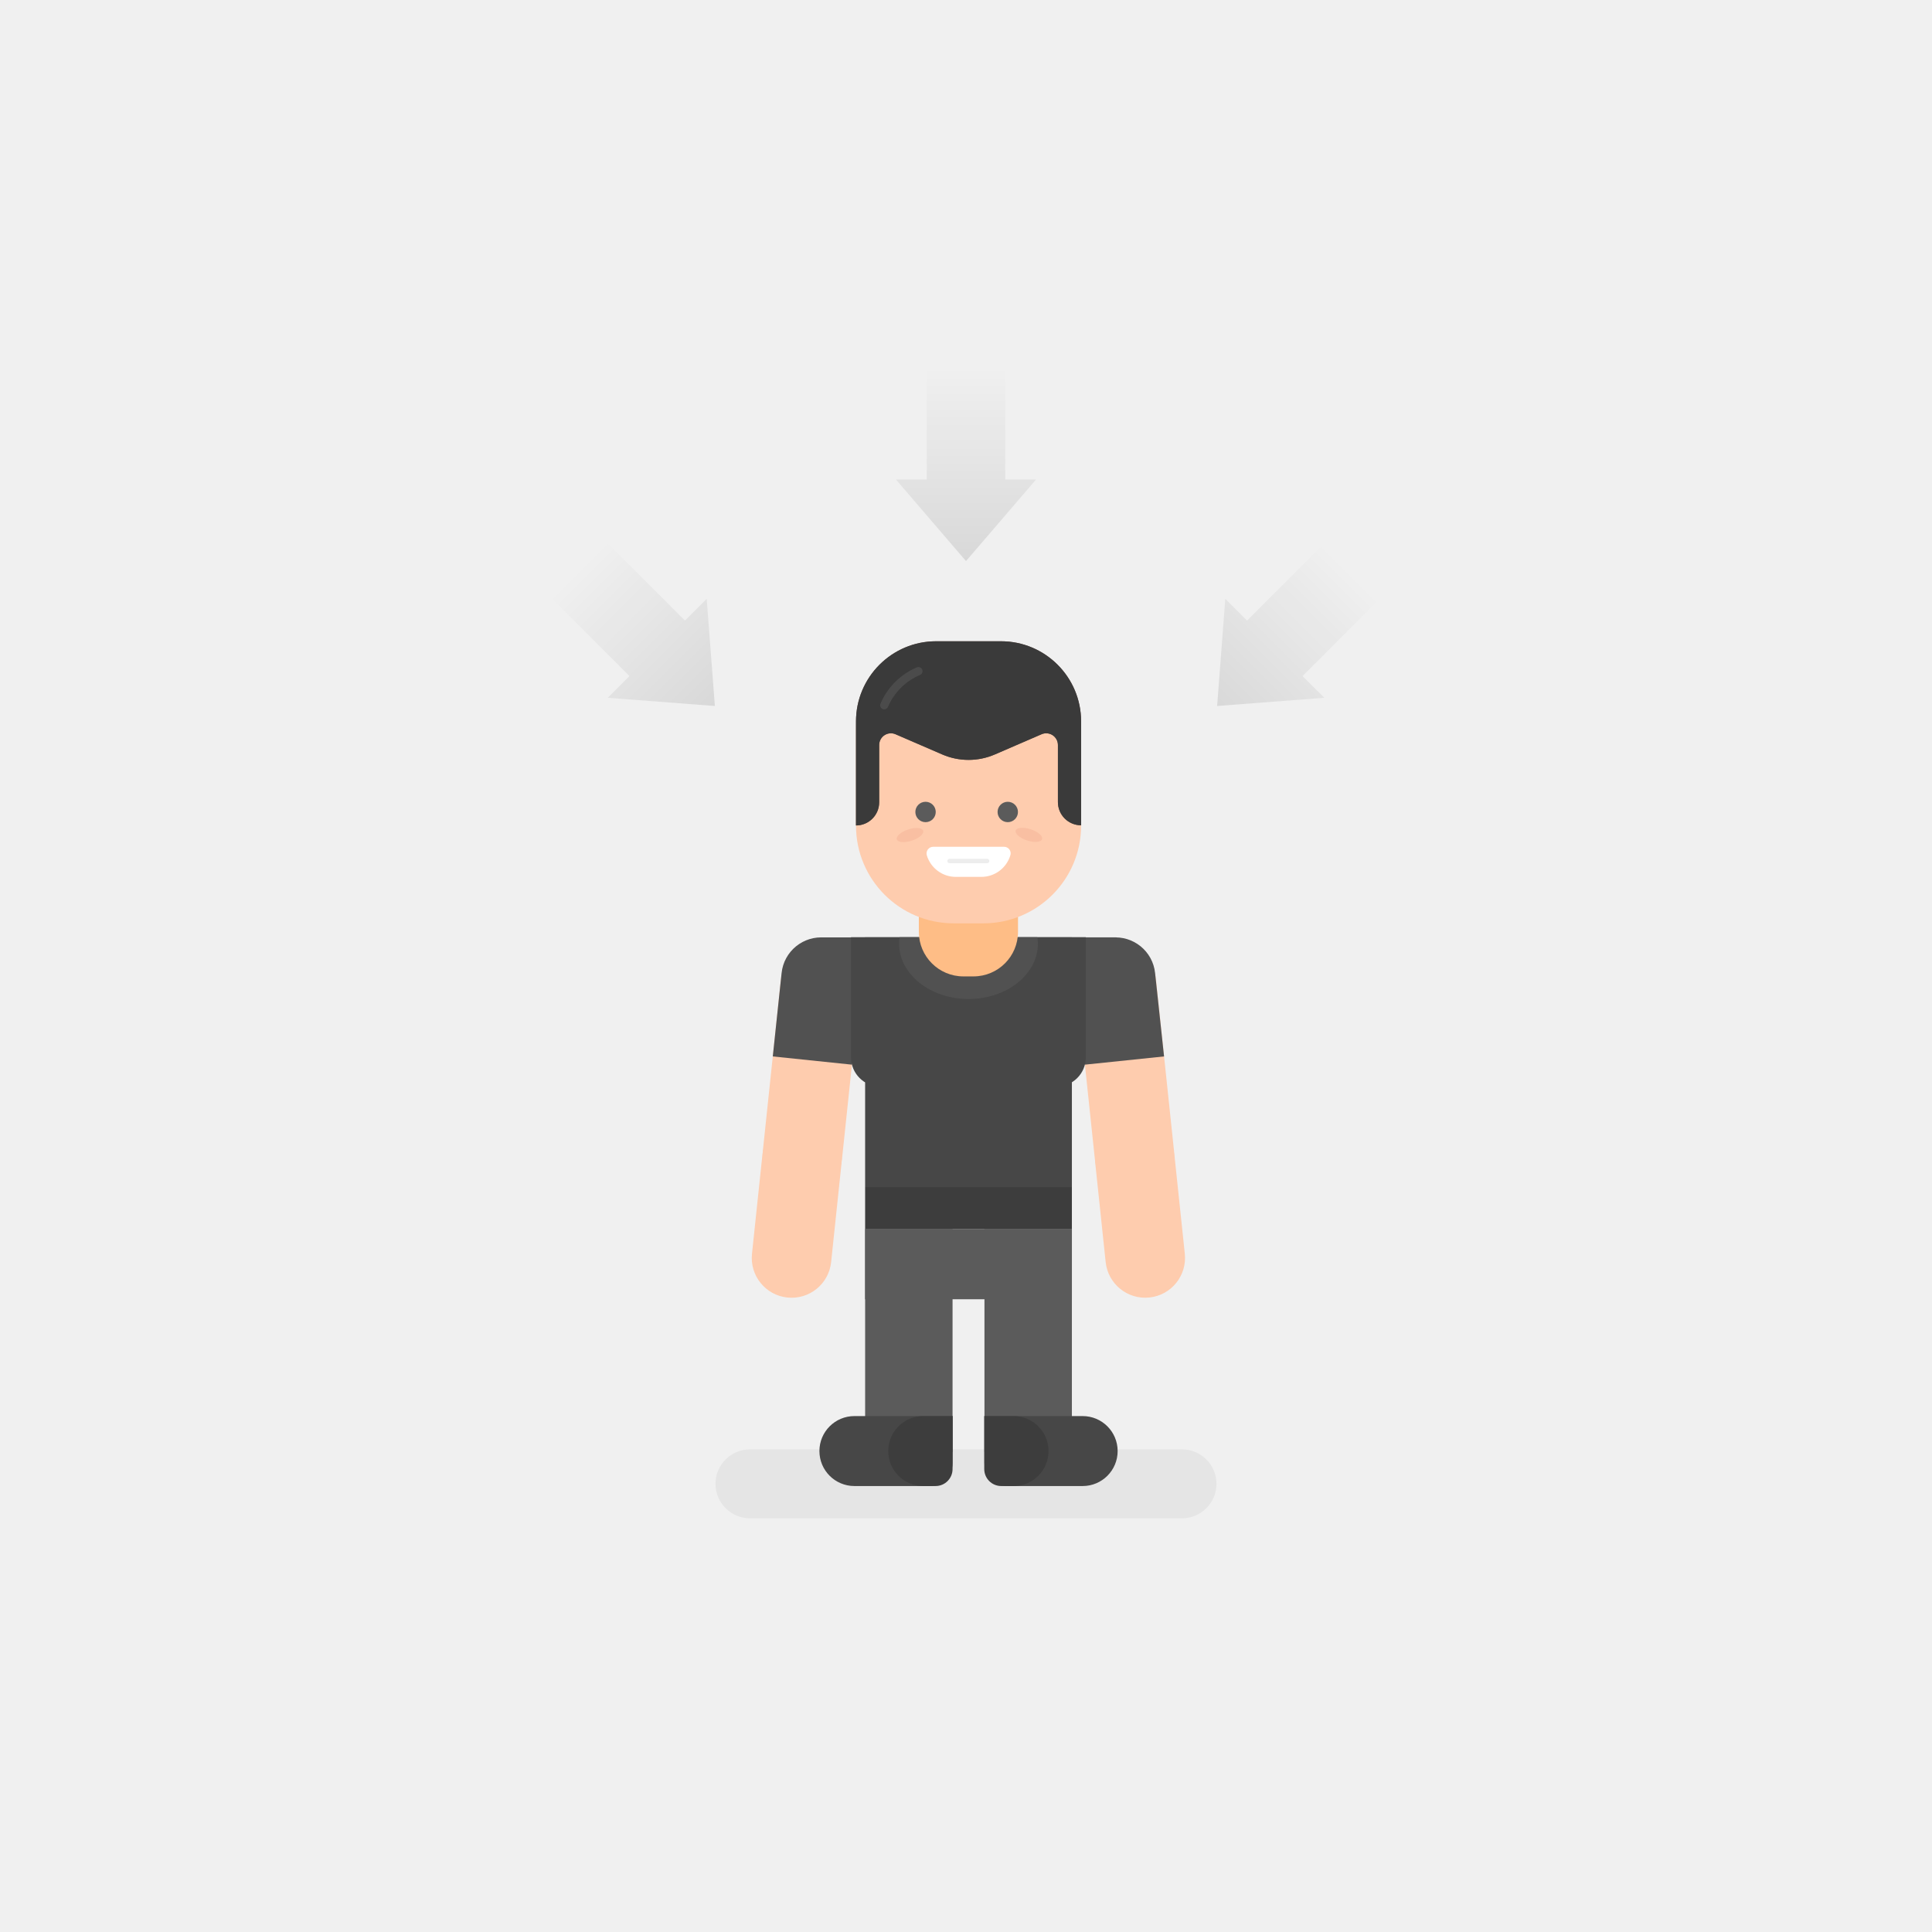
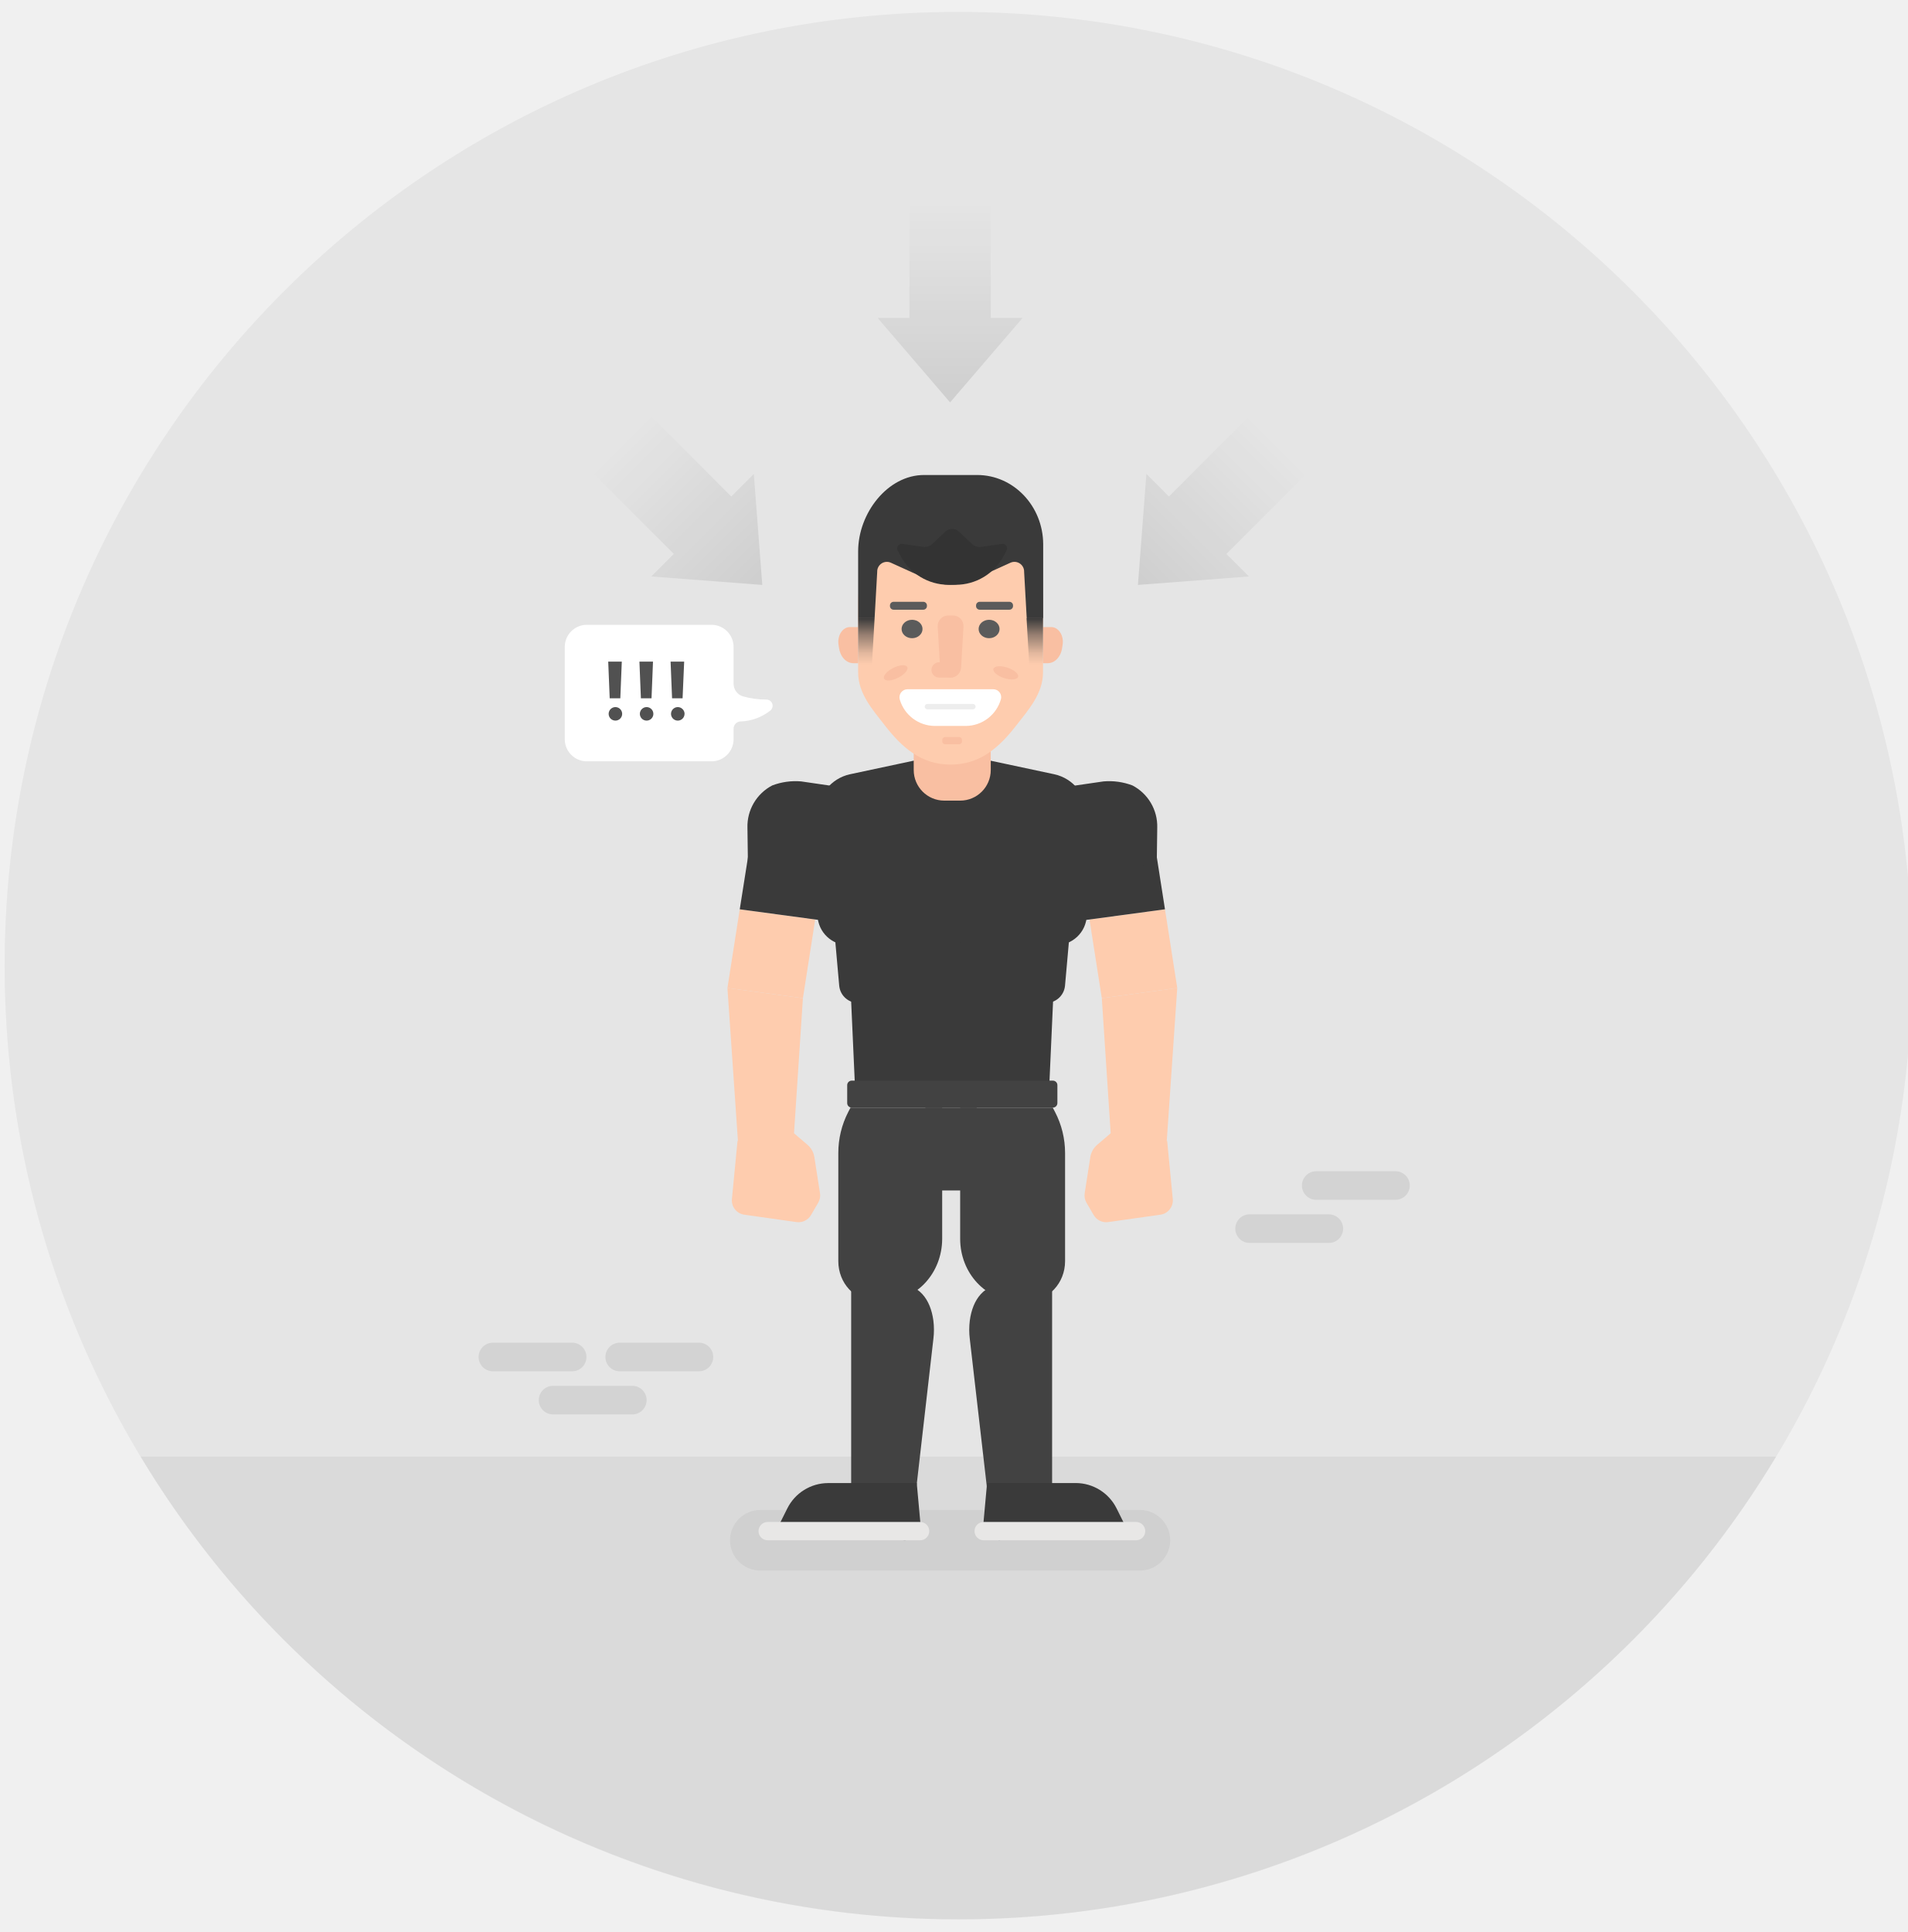
- <svg xmlns="http://www.w3.org/2000/svg" xmlns:xlink="http://www.w3.org/1999/xlink" id="40cb9083-6e4a-40de-aca6-f1d0923117e8" data-name="Layer 1" viewBox="0 0 470 470">
+ <svg xmlns="http://www.w3.org/2000/svg" xmlns:xlink="http://www.w3.org/1999/xlink" id="6532e396-90ad-4736-9eae-d37a27760914" data-name="Layer 1" viewBox="0 0 528.15 534.94">
  <defs>
-     <linearGradient id="5670b8a6-1779-4016-b79e-7875c6bb9dec" x1="235" y1="89.22" x2="235" y2="136.5" gradientUnits="userSpaceOnUse">
+     <linearGradient id="dae4ea5d-037b-4266-a805-a1bfb1c26fa9" x1="263.07" y1="55.68" x2="263.07" y2="111.42" gradientUnits="userSpaceOnUse">
      <stop offset="0" stop-opacity="0" />
      <stop offset="1" />
    </linearGradient>
-     <linearGradient id="58454a40-8ce9-490b-bb52-cf1ed930d217" x1="157.15" y1="131.5" x2="157.15" y2="178.78" gradientTransform="translate(-63.63 156.45) rotate(-45)" xlink:href="#5670b8a6-1779-4016-b79e-7875c6bb9dec" />
-     <linearGradient id="be9327b3-3e9c-4b61-8a28-8113900c82e9" x1="271.74" y1="246.09" x2="271.74" y2="293.37" gradientTransform="matrix(-0.71, -0.71, -0.71, 0.71, 695.68, 156.45)" xlink:href="#5670b8a6-1779-4016-b79e-7875c6bb9dec" />
+     <linearGradient id="dc21f4dd-7711-41ff-a9c1-eb7cc7b85098" x1="-186.06" y1="-37.59" x2="-186.06" y2="18.14" gradientTransform="translate(329.8 17.57) rotate(-45)" xlink:href="#dae4ea5d-037b-4266-a805-a1bfb1c26fa9" />
+     <linearGradient id="3fff74cb-67f4-47d3-a457-cca130ce8b14" x1="-70.05" y1="78.42" x2="-70.05" y2="134.15" gradientTransform="matrix(-0.71, -0.71, -0.71, 0.71, 360.4, 17.57)" xlink:href="#dae4ea5d-037b-4266-a805-a1bfb1c26fa9" />
+     <linearGradient id="0d893458-0a91-4a6f-a0b1-3d6ff20b8e51" x1="286.52" y1="184" x2="286.52" y2="171.16" gradientUnits="userSpaceOnUse">
+       <stop offset="0" stop-color="#3a3a3a" stop-opacity="0" />
+       <stop offset="0.25" stop-color="#3a3a3a" stop-opacity="0.14" />
+       <stop offset="0.64" stop-color="#3a3a3a" stop-opacity="0.53" />
+       <stop offset="1" stop-color="#3a3a3a" />
+     </linearGradient>
+     <linearGradient id="9ea1bb21-c5a3-4778-8ce1-39faf8febdc8" x1="239.89" y1="184" x2="239.89" y2="171.16" xlink:href="#0d893458-0a91-4a6f-a0b1-3d6ff20b8e51" />
  </defs>
-   <g id="b5011701-0811-4e3e-a585-cd7395955ef8" data-name="&lt;Group&gt;">
-     <rect id="fec5e3cf-89ba-42a5-aeb7-1f502c1268a5" data-name="&lt;Rectangle&gt;" x="174.06" y="352.59" width="121.87" height="16.77" rx="8.39" ry="8.39" opacity="0.05" />
-     <polygon id="e312d2dd-b79a-4e02-a723-60ebc00addd6" data-name="&lt;Path&gt;" points="244.55 116.66 244.55 89.22 225.45 89.22 225.45 116.66 217.97 116.66 235 136.5 252.03 116.66 244.55 116.66" opacity="0.1" fill="url(#5670b8a6-1779-4016-b79e-7875c6bb9dec)" />
-     <polygon id="99eaa35b-9f32-4a43-a1c6-73ba5a385197" data-name="&lt;Path&gt;" points="166.63 150.97 147.22 131.56 133.72 145.06 153.13 164.47 147.84 169.75 173.91 171.75 171.92 145.68 166.63 150.97" opacity="0.1" fill="url(#58454a40-8ce9-490b-bb52-cf1ed930d217)" />
-     <polygon id="07184f06-0fb1-4fef-8e56-07037b08c4d2" data-name="&lt;Path&gt;" points="303.37 150.97 322.77 131.56 336.27 145.06 316.87 164.47 322.16 169.75 296.09 171.75 298.08 145.68 303.37 150.97" opacity="0.1" fill="url(#be9327b3-3e9c-4b61-8a28-8113900c82e9)" />
-     <g id="14d6d408-c9d3-449d-b59f-468076289ffc" data-name="&lt;Group&gt;">
-       <rect id="4f2998be-b931-4351-922a-802af98842f8" data-name="&lt;Rectangle&gt;" x="210.46" y="298.95" width="21.27" height="54.26" fill="#5b5b5b" />
-       <rect id="1d6b60e7-6fca-4343-9a3d-39f62b7b7a99" data-name="&lt;Rectangle&gt;" x="210.46" y="288.77" width="50.3" height="10.17" fill="#3d3d3d" />
-       <rect id="e5876642-f862-41d3-9ac6-86cdc2a2222a" data-name="&lt;Rectangle&gt;" x="239.49" y="298.95" width="21.27" height="54.26" fill="#5b5b5b" />
-       <rect id="cd835ef3-5896-448e-ab1d-fd703bdd7590" data-name="&lt;Rectangle&gt;" x="210.46" y="298.95" width="50.3" height="17.12" fill="#5b5b5b" />
-       <path id="a701ef4d-b0ee-4526-b29e-7ddd89f5c0ea" data-name="&lt;Rectangle&gt;" d="M248,344.49h18.29a5.6,5.6,0,0,1,5.6,5.6v11.42a0,0,0,0,1,0,0H248a8.51,8.51,0,0,1-8.51-8.51v0a8.51,8.51,0,0,1,8.51-8.51Z" transform="translate(511.38 706) rotate(180)" fill="#474747" />
-       <path id="f0190914-b8aa-41b5-84ee-fbe14ec0a06b" data-name="&lt;Rectangle&gt;" d="M248,344.49h3a4.13,4.13,0,0,1,4.13,4.13v12.89a0,0,0,0,1,0,0H248a8.51,8.51,0,0,1-8.51-8.51v0A8.51,8.51,0,0,1,248,344.49Z" transform="translate(494.57 706) rotate(180)" fill="#3d3d3d" />
-       <path id="1fe0f142-6508-4770-b1e9-a9cf7b9ad6f4" data-name="&lt;Rectangle&gt;" d="M207.85,344.49h23.89a0,0,0,0,1,0,0v11.42a5.6,5.6,0,0,1-5.6,5.6H207.85a8.51,8.51,0,0,1-8.51-8.51v0a8.51,8.51,0,0,1,8.51-8.51Z" fill="#474747" />
-       <path id="1dd615bb-4d34-419a-af91-a517e8a03a52" data-name="&lt;Rectangle&gt;" d="M224.65,344.49h7.08a0,0,0,0,1,0,0v12.89a4.13,4.13,0,0,1-4.13,4.13h-3a8.51,8.51,0,0,1-8.51-8.51v0a8.51,8.51,0,0,1,8.51-8.51Z" fill="#3d3d3d" />
-       <rect id="a5ec0439-287f-42bf-9d53-fd833853cadc" data-name="&lt;Rectangle&gt;" x="210.46" y="228.02" width="50.3" height="60.75" fill="#474747" />
-       <rect id="0c82f4c1-75bf-4df9-a9ae-2fb2f7d576d9" data-name="&lt;Rectangle&gt;" x="252.64" y="228.03" width="18.95" height="13.83" fill="#515151" />
-       <g id="47b1764e-698a-44b1-8d04-963fb3d5c777" data-name="&lt;Group&gt;">
-         <rect id="8b288b8c-f014-4e15-a2e7-bd6acc5de80d" data-name="&lt;Rectangle&gt;" x="267.66" y="272.24" width="19.36" height="43.53" rx="9.68" ry="9.68" transform="translate(-29.26 30.65) rotate(-6.01)" fill="#feccae" />
-         <rect id="0639e72a-a2df-4c57-b9b5-04ccf1be58db" data-name="&lt;Rectangle&gt;" x="264.1" y="229.93" width="19.36" height="60.5" rx="9.28" ry="9.28" transform="translate(-25.73 30.09) rotate(-6.01)" fill="#feccae" />
-         <path id="23c9e8a9-ae29-49ca-8c4a-e14bfb86a4b3" data-name="&lt;Path&gt;" d="M270.4,228.09l-9.63,1L263.92,259l19.26-2L281,236.71A9.68,9.68,0,0,0,270.4,228.09Z" fill="#515151" />
-       </g>
-       <rect id="c5398932-9982-4e01-8c57-6a550131b4f4" data-name="&lt;Rectangle&gt;" x="199.57" y="228.03" width="18.95" height="13.83" transform="translate(418.1 469.9) rotate(-180)" fill="#515151" />
-       <g id="c85c1d48-d281-485a-aca7-d213603fc037" data-name="&lt;Group&gt;">
-         <rect id="0fad2dda-e165-430c-ad00-35bce1fc2a5f" data-name="&lt;Rectangle&gt;" x="184.14" y="272.24" width="19.36" height="43.53" rx="9.68" ry="9.68" transform="translate(355.8 606.69) rotate(-173.99)" fill="#feccae" />
-         <rect id="61a80f1d-3fec-4f84-9a93-602123adb23d" data-name="&lt;Rectangle&gt;" x="187.7" y="229.93" width="19.36" height="60.5" rx="9.28" ry="9.28" transform="translate(366.45 539.59) rotate(-173.99)" fill="#feccae" />
-         <path id="c1aa3587-e6bc-4e2d-9116-6d117016cd94" data-name="&lt;Path&gt;" d="M200.76,228.09l9.63,1L207.24,259,188,257l2.14-20.28A9.68,9.68,0,0,1,200.76,228.09Z" fill="#515151" />
-       </g>
-       <path id="41c81a35-7b5c-4fe1-b018-04d3a3907946" data-name="&lt;Rectangle&gt;" d="M207,228h57.15a0,0,0,0,1,0,0v29.22a7.12,7.12,0,0,1-7.12,7.12H214.15a7.12,7.12,0,0,1-7.12-7.12V228A0,0,0,0,1,207,228Z" fill="#474747" />
-       <path id="82529c65-31f0-48d7-b756-378ebb02bae8" data-name="&lt;Path&gt;" d="M218.85,228a10.88,10.88,0,0,0-.12,1.55c0,7.44,7.56,13.48,16.88,13.48s16.88-6,16.88-13.48a10.9,10.9,0,0,0-.12-1.55H218.85Z" fill="#515151" />
-       <path id="5d8bf3c7-db57-4803-b683-cf016b0de127" data-name="&lt;Rectangle&gt;" d="M224,222.17h23.19a0.46,0.46,0,0,1,.46.46v4.07a10.83,10.83,0,0,1-10.83,10.83h-2.46a10.83,10.83,0,0,1-10.83-10.83v-4.07A0.46,0.46,0,0,1,224,222.17Z" fill="#febd86" />
-       <path id="8be29cb0-7086-4bf7-ae04-0936faac70f6" data-name="&lt;Rectangle&gt;" d="M228.2,157.56H243a20,20,0,0,1,20,20v23.3a23.76,23.76,0,0,1-23.76,23.76H232a23.76,23.76,0,0,1-23.76-23.76v-23.3a20,20,0,0,1,20-20Z" fill="#feccae" />
-       <path id="90d839e5-4e85-4fc4-81af-00c37449028f" data-name="&lt;Path&gt;" d="M243.48,156H227.74a19.5,19.5,0,0,0-19.5,19.5v25.31a5.64,5.64,0,0,0,5.64-5.64V181.24a2.85,2.85,0,0,1,4-2.61l11.35,4.91a16.1,16.1,0,0,0,12.78,0l11.35-4.91a2.85,2.85,0,0,1,4,2.61v13.89a5.64,5.64,0,0,0,5.64,5.64V175.46A19.5,19.5,0,0,0,243.48,156Z" fill="#735448" />
-       <circle id="980073a4-9e96-48df-bae3-bb45b31d73ca" data-name="&lt;Path&gt;" cx="225.16" cy="197.53" r="2.48" fill="#5b5b5b" />
-       <circle id="7f31e0c4-282d-4ccf-a17b-002144630e06" data-name="&lt;Path&gt;" cx="245.16" cy="197.53" r="2.48" fill="#5b5b5b" />
-       <ellipse id="c3bd04fa-5617-456b-95b4-e131c12b1b8d" data-name="&lt;Path&gt;" cx="250.3" cy="203.12" rx="1.43" ry="3.38" transform="translate(-20.9 377.34) rotate(-71.78)" fill="#f9bfa2" />
-       <ellipse id="a197e90d-41cd-4af0-a79b-95420f3f2f82" data-name="&lt;Path&gt;" cx="221.39" cy="203.12" rx="3.38" ry="1.43" transform="translate(-52.42 79.43) rotate(-18.22)" fill="#f9bfa2" />
-       <path id="f141e03d-ba29-4a0d-858b-1d533d54eb66" data-name="&lt;Path&gt;" d="M243.48,156H227.74a19.5,19.5,0,0,0-19.5,19.5v25.31a5.64,5.64,0,0,0,5.64-5.64V181.24a2.85,2.85,0,0,1,4-2.61l11.35,4.91a16.1,16.1,0,0,0,12.78,0l11.35-4.91a2.85,2.85,0,0,1,4,2.61v13.89a5.64,5.64,0,0,0,5.64,5.64V175.46A19.5,19.5,0,0,0,243.48,156Z" fill="#3a3a3a" />
-       <path id="0c5c5449-6387-40c5-8434-fec49455980d" data-name="&lt;Path&gt;" d="M215.12,172.57a1,1,0,0,1-.92-1.39,16.72,16.72,0,0,1,8.8-8.81,1,1,0,1,1,.78,1.84A14.7,14.7,0,0,0,216,172,1,1,0,0,1,215.12,172.57Z" fill="#ededed" opacity="0.1" />
-       <path id="7d40ab01-2285-4d1f-9c15-baeed4a6919a" data-name="&lt;Path&gt;" d="M238.69,213.32h-6.16a7.37,7.37,0,0,1-7.07-5.27A1.62,1.62,0,0,1,227,206h17.25a1.59,1.59,0,0,1,1.56,2A7.37,7.37,0,0,1,238.69,213.32Z" fill="#fff" />
-       <path id="a378d60b-2134-4391-8729-18ac097d8fc7" data-name="&lt;Path&gt;" d="M240.14,210H231a0.54,0.54,0,1,1,0-1.08h9.13A0.54,0.54,0,1,1,240.14,210Z" fill="#ededed" />
-     </g>
-   </g>
+   <circle cx="265.36" cy="267.37" r="264.07" opacity="0.05" />
+   <path d="M38.94,403.33a264.13,264.13,0,0,0,452.83,0Z" opacity="0.05" />
+   <rect id="548eb7b2-e5be-4241-a8e1-07d1097d407a" data-name="&lt;Rectangle&gt;" x="202.14" y="418.09" width="121.87" height="16.77" rx="8.39" ry="8.39" opacity="0.05" />
+   <polygon id="4cd7c92d-2075-424b-8f52-5bbf455e2bf8" data-name="&lt;Path&gt;" points="274.33 88.03 274.33 55.68 251.82 55.68 251.82 88.03 243.01 88.03 263.07 111.42 283.14 88.03 274.33 88.03" opacity="0.1" fill="url(#dae4ea5d-037b-4266-a805-a1bfb1c26fa9)" />
+   <polygon id="0c0471f0-0978-4dcf-86c9-315cd7c041af" data-name="&lt;Path&gt;" points="202.49 137.47 179.62 114.6 163.71 130.51 186.57 153.38 180.34 159.61 211.07 161.96 208.72 131.23 202.49 137.47" opacity="0.1" fill="url(#dc21f4dd-7711-41ff-a9c1-eb7cc7b85098)" />
+   <polygon id="208f0fa4-695c-460b-8c15-57f6de678b9c" data-name="&lt;Path&gt;" points="323.66 137.47 346.53 114.6 362.44 130.51 339.57 153.38 345.81 159.61 315.08 161.96 317.43 131.23 323.66 137.47" opacity="0.1" fill="url(#3fff74cb-67f4-47d3-a457-cca130ce8b14)" />
+   <path d="M289.43,277.69h-51.6a5.26,5.26,0,0,1-5.46-4.75l-2.11-23.76H297l-2.11,23.76A5.26,5.26,0,0,1,289.43,277.69Z" fill="#3a3a3a" />
+   <polygon points="290.51 301.18 236.75 301.18 234.48 250.63 292.78 250.63 290.51 301.18" fill="#3a3a3a" />
+   <path d="M274,210.56l-10.37,1-10.37-1-17.9,3.82a11.43,11.43,0,0,0-9,11.21v27.88a8.47,8.47,0,0,0,8.71,8.21h24a4.67,4.67,0,0,0,3.57-1.62,1.34,1.34,0,0,1,2,0,4.67,4.67,0,0,0,3.57,1.62h24a8.47,8.47,0,0,0,8.71-8.21V225.59a11.43,11.43,0,0,0-9-11.21Z" fill="#3a3a3a" />
+   <path d="M253,205.08h21.33a0,0,0,0,1,0,0v8.13a8.47,8.47,0,0,1-8.47,8.47h-4.39a8.47,8.47,0,0,1-8.47-8.47v-8.13A0,0,0,0,1,253,205.08Z" fill="#f9bfa2" />
+   <path id="886e9d96-5529-432e-b245-a363bb708b88" data-name="&lt;Path&gt;" d="M263.25,211.7h-.09c-8.21,0-13.51-4.87-18.19-10.89-3.36-4.33-7.36-8.76-7.36-14.66V166.86a25.55,25.55,0,0,1,25.55-25.55h.09a25.55,25.55,0,0,1,25.55,25.55v19.29c0,5.9-4,10.34-7.36,14.66C276.77,206.83,271.46,211.7,263.25,211.7Z" fill="#feccae" />
+   <ellipse id="b918c43b-0e73-43f3-96cb-303e226f2e89" data-name="&lt;Path&gt;" cx="273.87" cy="174.16" rx="2.9" ry="2.55" fill="#5b5b5b" />
+   <ellipse id="23b278f5-78a0-481e-a270-e605ae25183f" data-name="&lt;Path&gt;" cx="252.54" cy="174.16" rx="2.9" ry="2.55" fill="#5b5b5b" />
+   <ellipse id="74a0e446-9bd2-4e7e-aac1-c34d793ad200" data-name="&lt;Path&gt;" cx="278.5" cy="186.33" rx="1.52" ry="3.59" transform="translate(14.42 392.58) rotate(-71.78)" fill="#f9bfa2" />
+   <ellipse id="79047b37-e120-480c-bf2d-70be307d82f0" data-name="&lt;Path&gt;" cx="248" cy="186.33" rx="3.59" ry="1.52" transform="translate(-57.35 131.7) rotate(-26.78)" fill="#f9bfa2" />
+   <path id="10277e5d-8696-4df0-8e2b-30b317a1bed8" data-name="&lt;Path&gt;" d="M267.4,201h-8.5a10.17,10.17,0,0,1-9.75-7.27,2.23,2.23,0,0,1,2.11-2.89H275a2.19,2.19,0,0,1,2.16,2.7A10.17,10.17,0,0,1,267.4,201Z" fill="#fff" />
+   <path id="15cd9e84-f63d-402c-ab99-cbfef38afefb" data-name="&lt;Path&gt;" d="M269.39,196.41H256.8a.75.75,0,1,1,0-1.5h12.59a.75.75,0,1,1,0,1.5Z" fill="#ededed" />
+   <path d="M263.21,187.61h0a2.91,2.91,0,0,1-2.91-2.75l-.66-11.36a2.91,2.91,0,0,1,2.91-3.08h1.32a2.91,2.91,0,0,1,2.91,3.08l-.66,11.36A2.91,2.91,0,0,1,263.21,187.61Z" fill="#f9bfa2" />
+   <rect x="257.91" y="183.37" width="7.45" height="4.24" rx="2.12" ry="2.12" fill="#f9bfa2" />
+   <path d="M291.08,173.63H288.8v10h1.3c2,0,3.65-1.78,4-4.26l.12-.78C294.65,176,293.12,173.63,291.08,173.63Z" fill="#f9bfa2" />
+   <path d="M235.33,173.63h2.28v10h-1.3c-2,0-3.65-1.78-4-4.26l-.12-.78C231.76,176,233.29,173.63,235.33,173.63Z" fill="#f9bfa2" />
+   <rect x="270.26" y="166.63" width="10.24" height="2.19" rx="1.01" ry="1.01" fill="#5b5b5b" />
+   <rect x="246.42" y="166.63" width="10.24" height="2.19" rx="1.01" ry="1.01" fill="#5b5b5b" />
+   <rect x="260.9" y="204.08" width="5.47" height="2" rx="0.8" ry="0.8" fill="#f9bfa2" />
+   <path id="5ba4316d-3c92-49e3-8bef-6007bc5fc57b" data-name="&lt;Path&gt;" d="M270.57,131.52H255.85c-10.07,0-18.24,10.57-18.24,21.15v18.49h4.56l.72-12.81a2.68,2.68,0,0,1,3.72-2.57l10.62,4.82a14.41,14.41,0,0,0,12,0l10.62-4.82a2.68,2.68,0,0,1,3.72,2.57l.72,12.81h4.56V150.67C288.8,140.1,280.64,131.52,270.57,131.52Z" fill="#3a3a3a" />
+   <path d="M264.59,161.92h-1.92a15.06,15.06,0,0,1-13.32-8l-.78-1.49a1.25,1.25,0,0,1,1.28-1.83l5.73.81a3.15,3.15,0,0,0,2.61-.83l3.55-3.37a2.76,2.76,0,0,1,3.8,0l3.55,3.37a3.15,3.15,0,0,0,2.61.83l5.73-.81a1.25,1.25,0,0,1,1.28,1.83l-.78,1.49A15.06,15.06,0,0,1,264.59,161.92Z" fill="#333" />
+   <polygon points="288.8 184 284.99 184 284.24 171.16 288.8 171.16 288.8 184" fill="url(#0d893458-0a91-4a6f-a0b1-3d6ff20b8e51)" />
+   <polygon points="237.61 184 241.43 184 242.17 171.16 237.61 171.16 237.61 184" fill="url(#9ea1bb21-c5a3-4778-8ce1-39faf8febdc8)" />
+   <polygon points="222.32 276.38 201.42 273.56 204.83 251.77 225.72 254.59 222.32 276.38" fill="#feccae" />
+   <polygon points="305.08 276.38 325.97 273.56 322.57 251.77 301.67 254.59 305.08 276.38" fill="#feccae" />
+   <polygon points="219.44 320.06 204.61 320.06 201.42 273.56 222.32 276.38 219.44 320.06" fill="#feccae" />
+   <path d="M220.58,338.38l-14.5-2.05a4,4,0,0,1-3.42-4.34l1.55-16.06,15.64-2.15,3.74,3.2a5.6,5.6,0,0,1,1.9,3.4l1.56,10a4,4,0,0,1-.48,2.61l-2,3.42A4,4,0,0,1,220.58,338.38Z" fill="#feccae" />
+   <polygon points="307.95 320.06 322.78 320.06 325.97 273.56 305.08 276.38 307.95 320.06" fill="#feccae" />
+   <path d="M306.81,338.38l14.5-2.05a4,4,0,0,0,3.42-4.34l-1.55-16.06-15.64-2.15-3.74,3.2a5.6,5.6,0,0,0-1.9,3.4l-1.56,10a4,4,0,0,0,.48,2.61l2,3.42A4,4,0,0,0,306.81,338.38Z" fill="#feccae" />
+   <path d="M253.68,412.31h-18v-56.9h12.51c6.32,0,9.45,4.35,10.25,10.22a20.65,20.65,0,0,1,0,5.14Z" fill="#424242" />
+   <path d="M245,360.2h-2.7c-5.62,0-10.18-4.93-10.18-11V319.28a24.8,24.8,0,0,1,2.76-11.41l.61-1.18h25.39V343C260.86,352.51,253.75,360.2,245,360.2Z" fill="#424242" />
+   <path d="M273.32,412.31h18v-56.9H278.78c-6.32,0-9.45,4.35-10.25,10.22a20.65,20.65,0,0,0,0,5.14Z" fill="#424242" />
+   <path d="M281.9,360.2h2.73c5.68,0,10.28-4.93,10.28-11V319.28a24.61,24.61,0,0,0-2.79-11.41l-.62-1.18H265.86V343C265.86,352.51,273,360.2,281.9,360.2Z" fill="#424242" />
+   <rect x="234.58" y="299.21" width="58.2" height="7.47" rx="1.25" ry="1.25" fill="#424242" />
+   <path d="M214.28,425.1l36.29,1.38a4.38,4.38,0,0,0,4.27-4.84l-1-11H229.27a12.66,12.66,0,0,0-11.26,7Z" fill="#3a3a3a" />
+   <rect x="210.03" y="421.41" width="47.27" height="5.07" rx="2.53" ry="2.53" fill="#e8e7e6" />
+   <polygon points="300.63 254.73 322.57 251.77 318.53 225.95 296.59 228.91 300.63 254.73" fill="#3a3a3a" />
+   <polygon points="228.32 254.94 204.83 251.77 208.91 225.95 232.4 229.12 228.32 254.94" fill="#3a3a3a" />
+   <path d="M207.09,238.94l24,3.24,3.24-24-12.49-1.82a18.2,18.2,0,0,0-8,1.11,12.79,12.79,0,0,0-6.88,11.72Z" fill="#3a3a3a" />
+   <path d="M320.3,238.94l-24,3.24-3.24-24,12.49-1.82a18.2,18.2,0,0,1,8,1.11,12.79,12.79,0,0,1,6.88,11.72Z" fill="#3a3a3a" />
+   <rect x="256.22" y="306.68" width="14.23" height="22.94" fill="#424242" />
+   <path d="M313.13,425.61l-36.55.86a4.38,4.38,0,0,1-4.27-4.84l1-11h24.59a12.66,12.66,0,0,1,11.26,7Z" fill="#3a3a3a" />
+   <rect x="269.84" y="421.41" width="47.27" height="5.07" rx="2.53" ry="2.53" transform="translate(586.95 847.89) rotate(180)" fill="#e8e7e6" />
+   <path d="M203.12,189.33v-10.2A6.12,6.12,0,0,0,197,173H162.5a6.12,6.12,0,0,0-6.12,6.12v25.56a6.12,6.12,0,0,0,6.12,6.12H197a6.12,6.12,0,0,0,6.12-6.12v-2.92a2,2,0,0,1,1.95-2,14,14,0,0,0,8.2-3,1.71,1.71,0,0,0-1-3.06,24.21,24.21,0,0,1-6.69-.92A3.7,3.7,0,0,1,203.12,189.33Z" fill="#fff" />
+   <path d="M168.82,193.35l-.41-10.16h3.76l-.41,10.16Zm3.45,4.33a1.87,1.87,0,1,1-.55-1.35A1.84,1.84,0,0,1,172.27,197.68Z" fill="#515151" />
+   <path d="M177.46,193.35l-.41-10.16h3.76l-.41,10.16Zm3.45,4.33a1.87,1.87,0,1,1-.55-1.35A1.84,1.84,0,0,1,180.91,197.68Z" fill="#515151" />
+   <path d="M186.09,193.35l-.41-10.16h3.76L189,193.35Zm3.45,4.33a1.87,1.87,0,1,1-.55-1.35A1.84,1.84,0,0,1,189.55,197.68Z" fill="#515151" />
+   <rect id="a413f2ce-54ce-4353-9afb-c805cab7988a" data-name="&lt;Rectangle&gt;" x="360.49" y="324.29" width="29.86" height="7.92" rx="3.96" ry="3.96" opacity="0.08" />
+   <rect id="c0baf448-f7b2-4f75-bace-99bb930793b6" data-name="&lt;Rectangle&gt;" x="342.04" y="336.23" width="29.86" height="7.92" rx="3.96" ry="3.96" opacity="0.08" />
+   <rect id="1341fa30-5d6f-4c1a-8898-ea8a807e3e08" data-name="&lt;Rectangle&gt;" x="132.52" y="371.77" width="29.86" height="7.92" rx="3.96" ry="3.96" opacity="0.08" />
+   <rect id="15eed28a-b281-4b4c-b07b-a7d7da0014df" data-name="&lt;Rectangle&gt;" x="167.63" y="371.77" width="29.86" height="7.92" rx="3.96" ry="3.96" opacity="0.08" />
+   <rect id="320f4ac9-8bb1-4b3d-b7ad-fd1dfdd9ea17" data-name="&lt;Rectangle&gt;" x="149.18" y="383.71" width="29.86" height="7.92" rx="3.96" ry="3.96" opacity="0.08" />
</svg>
